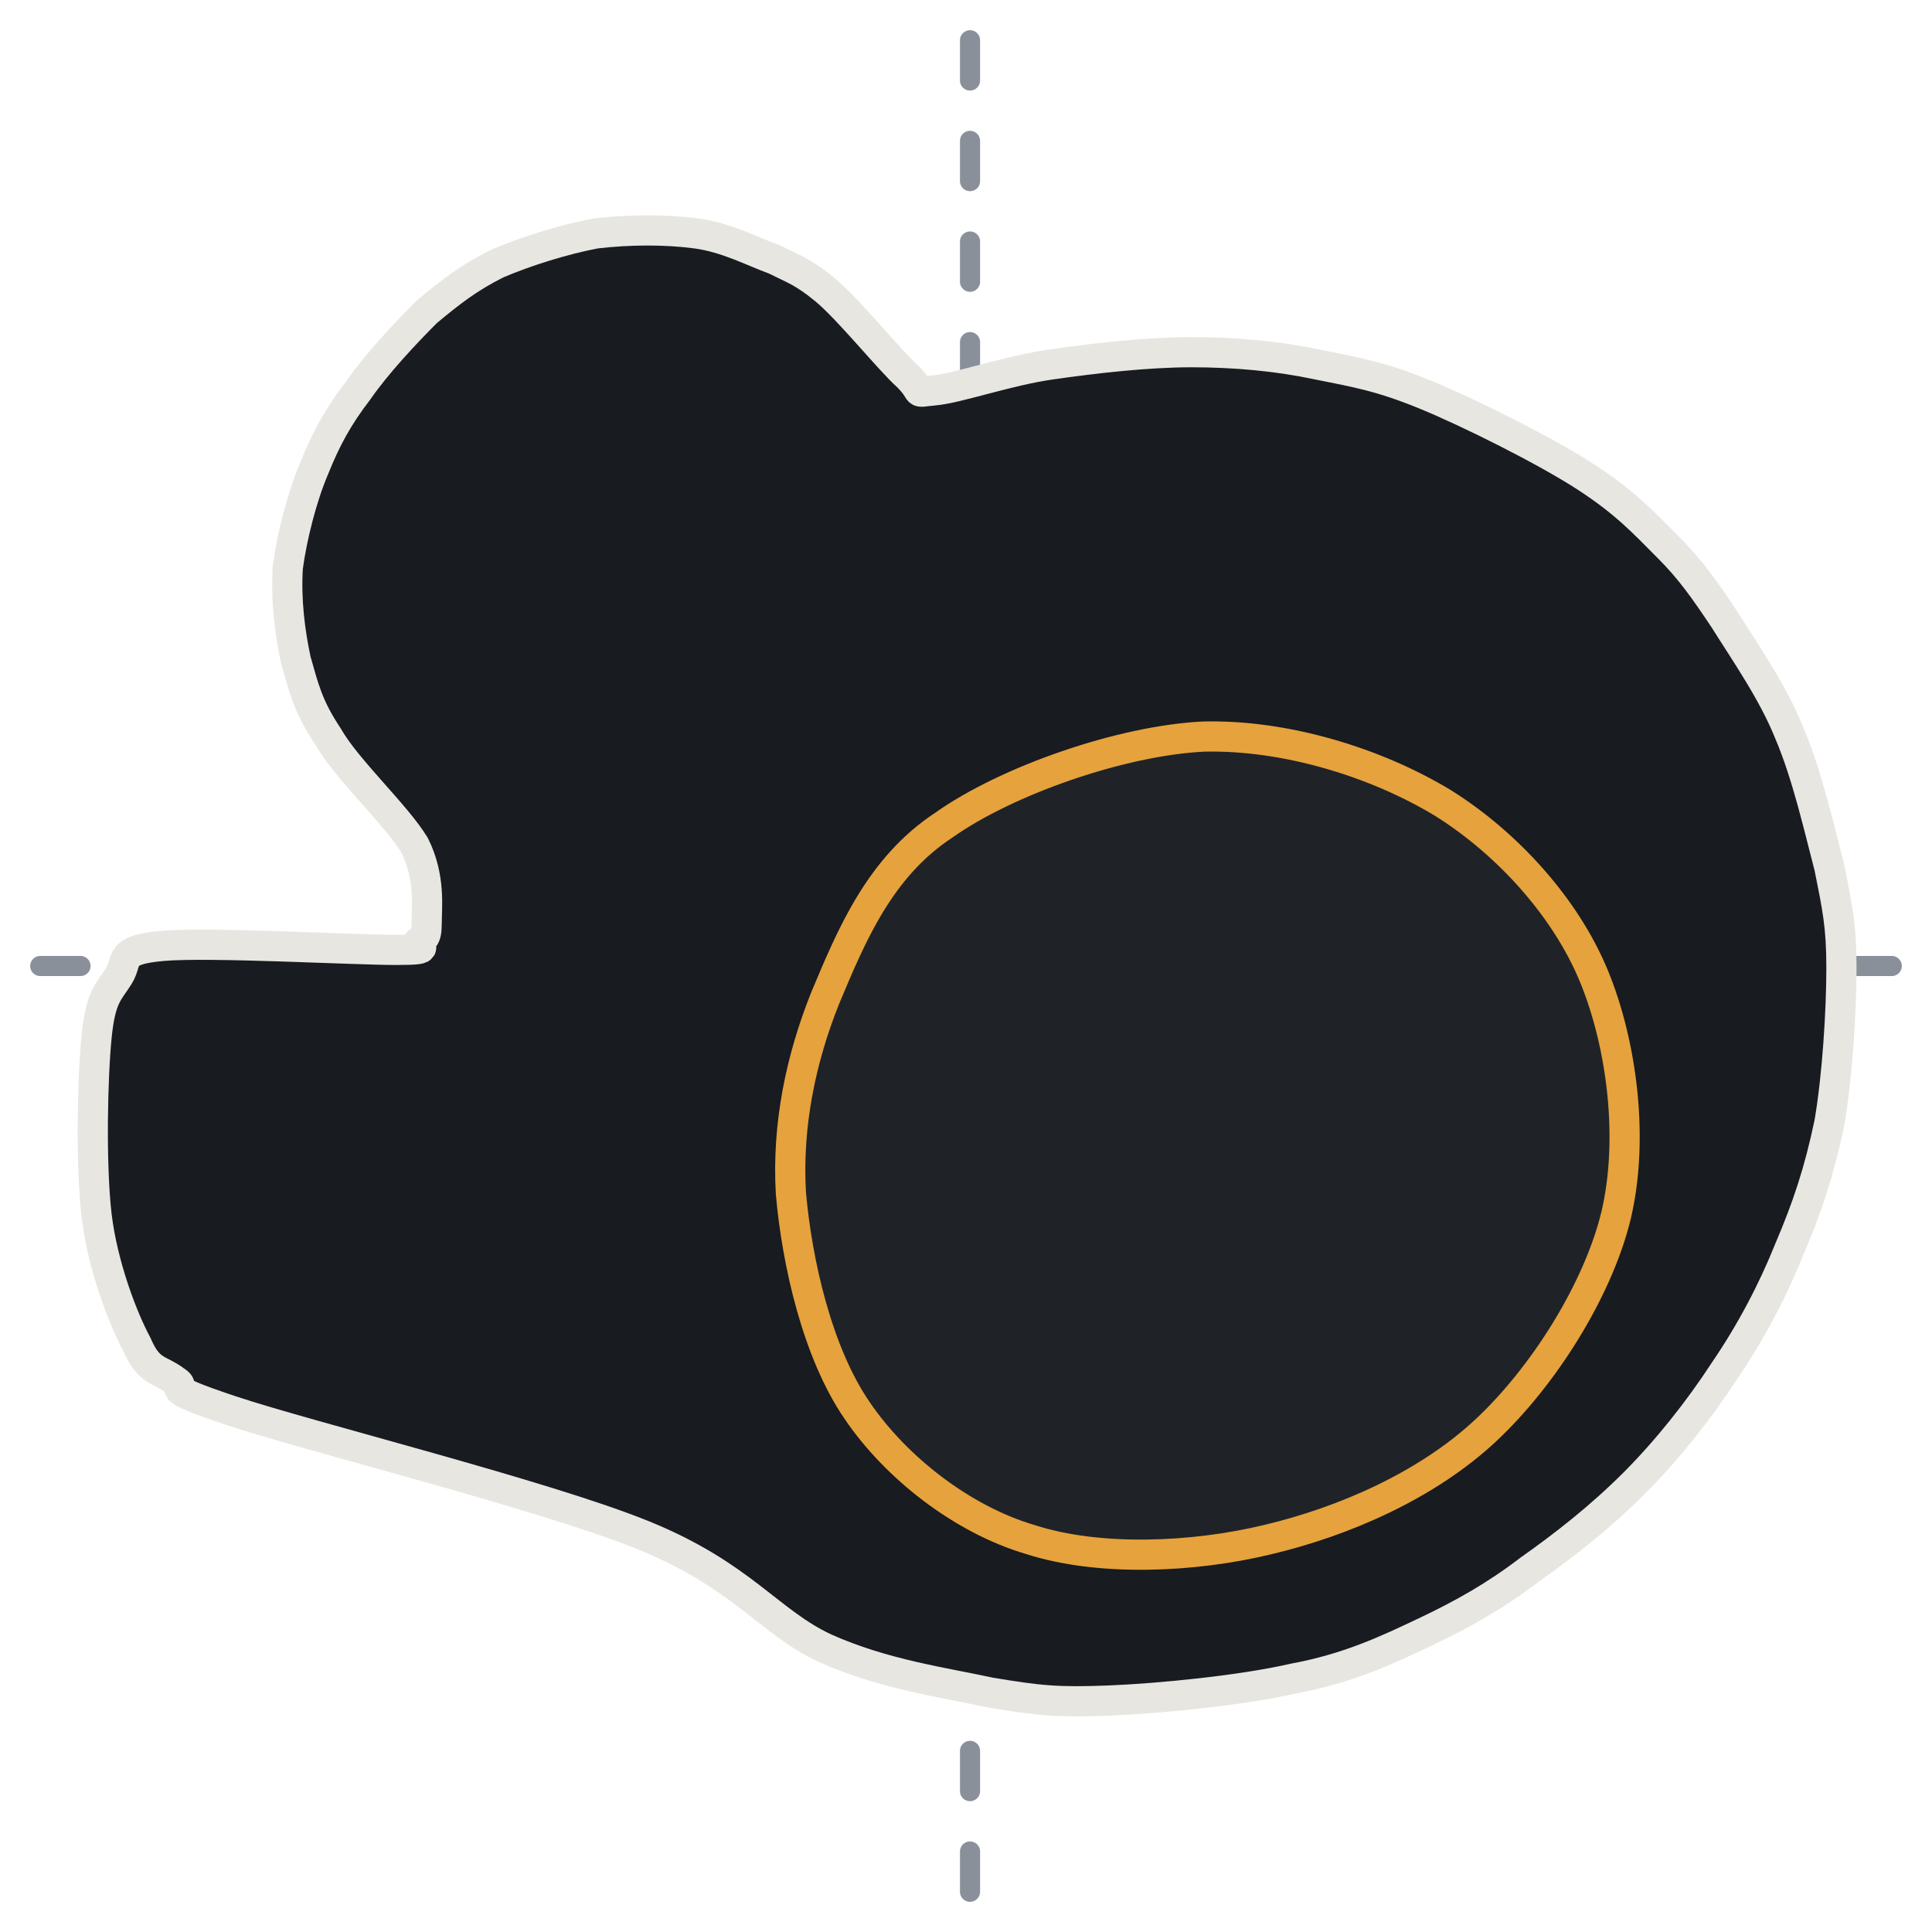
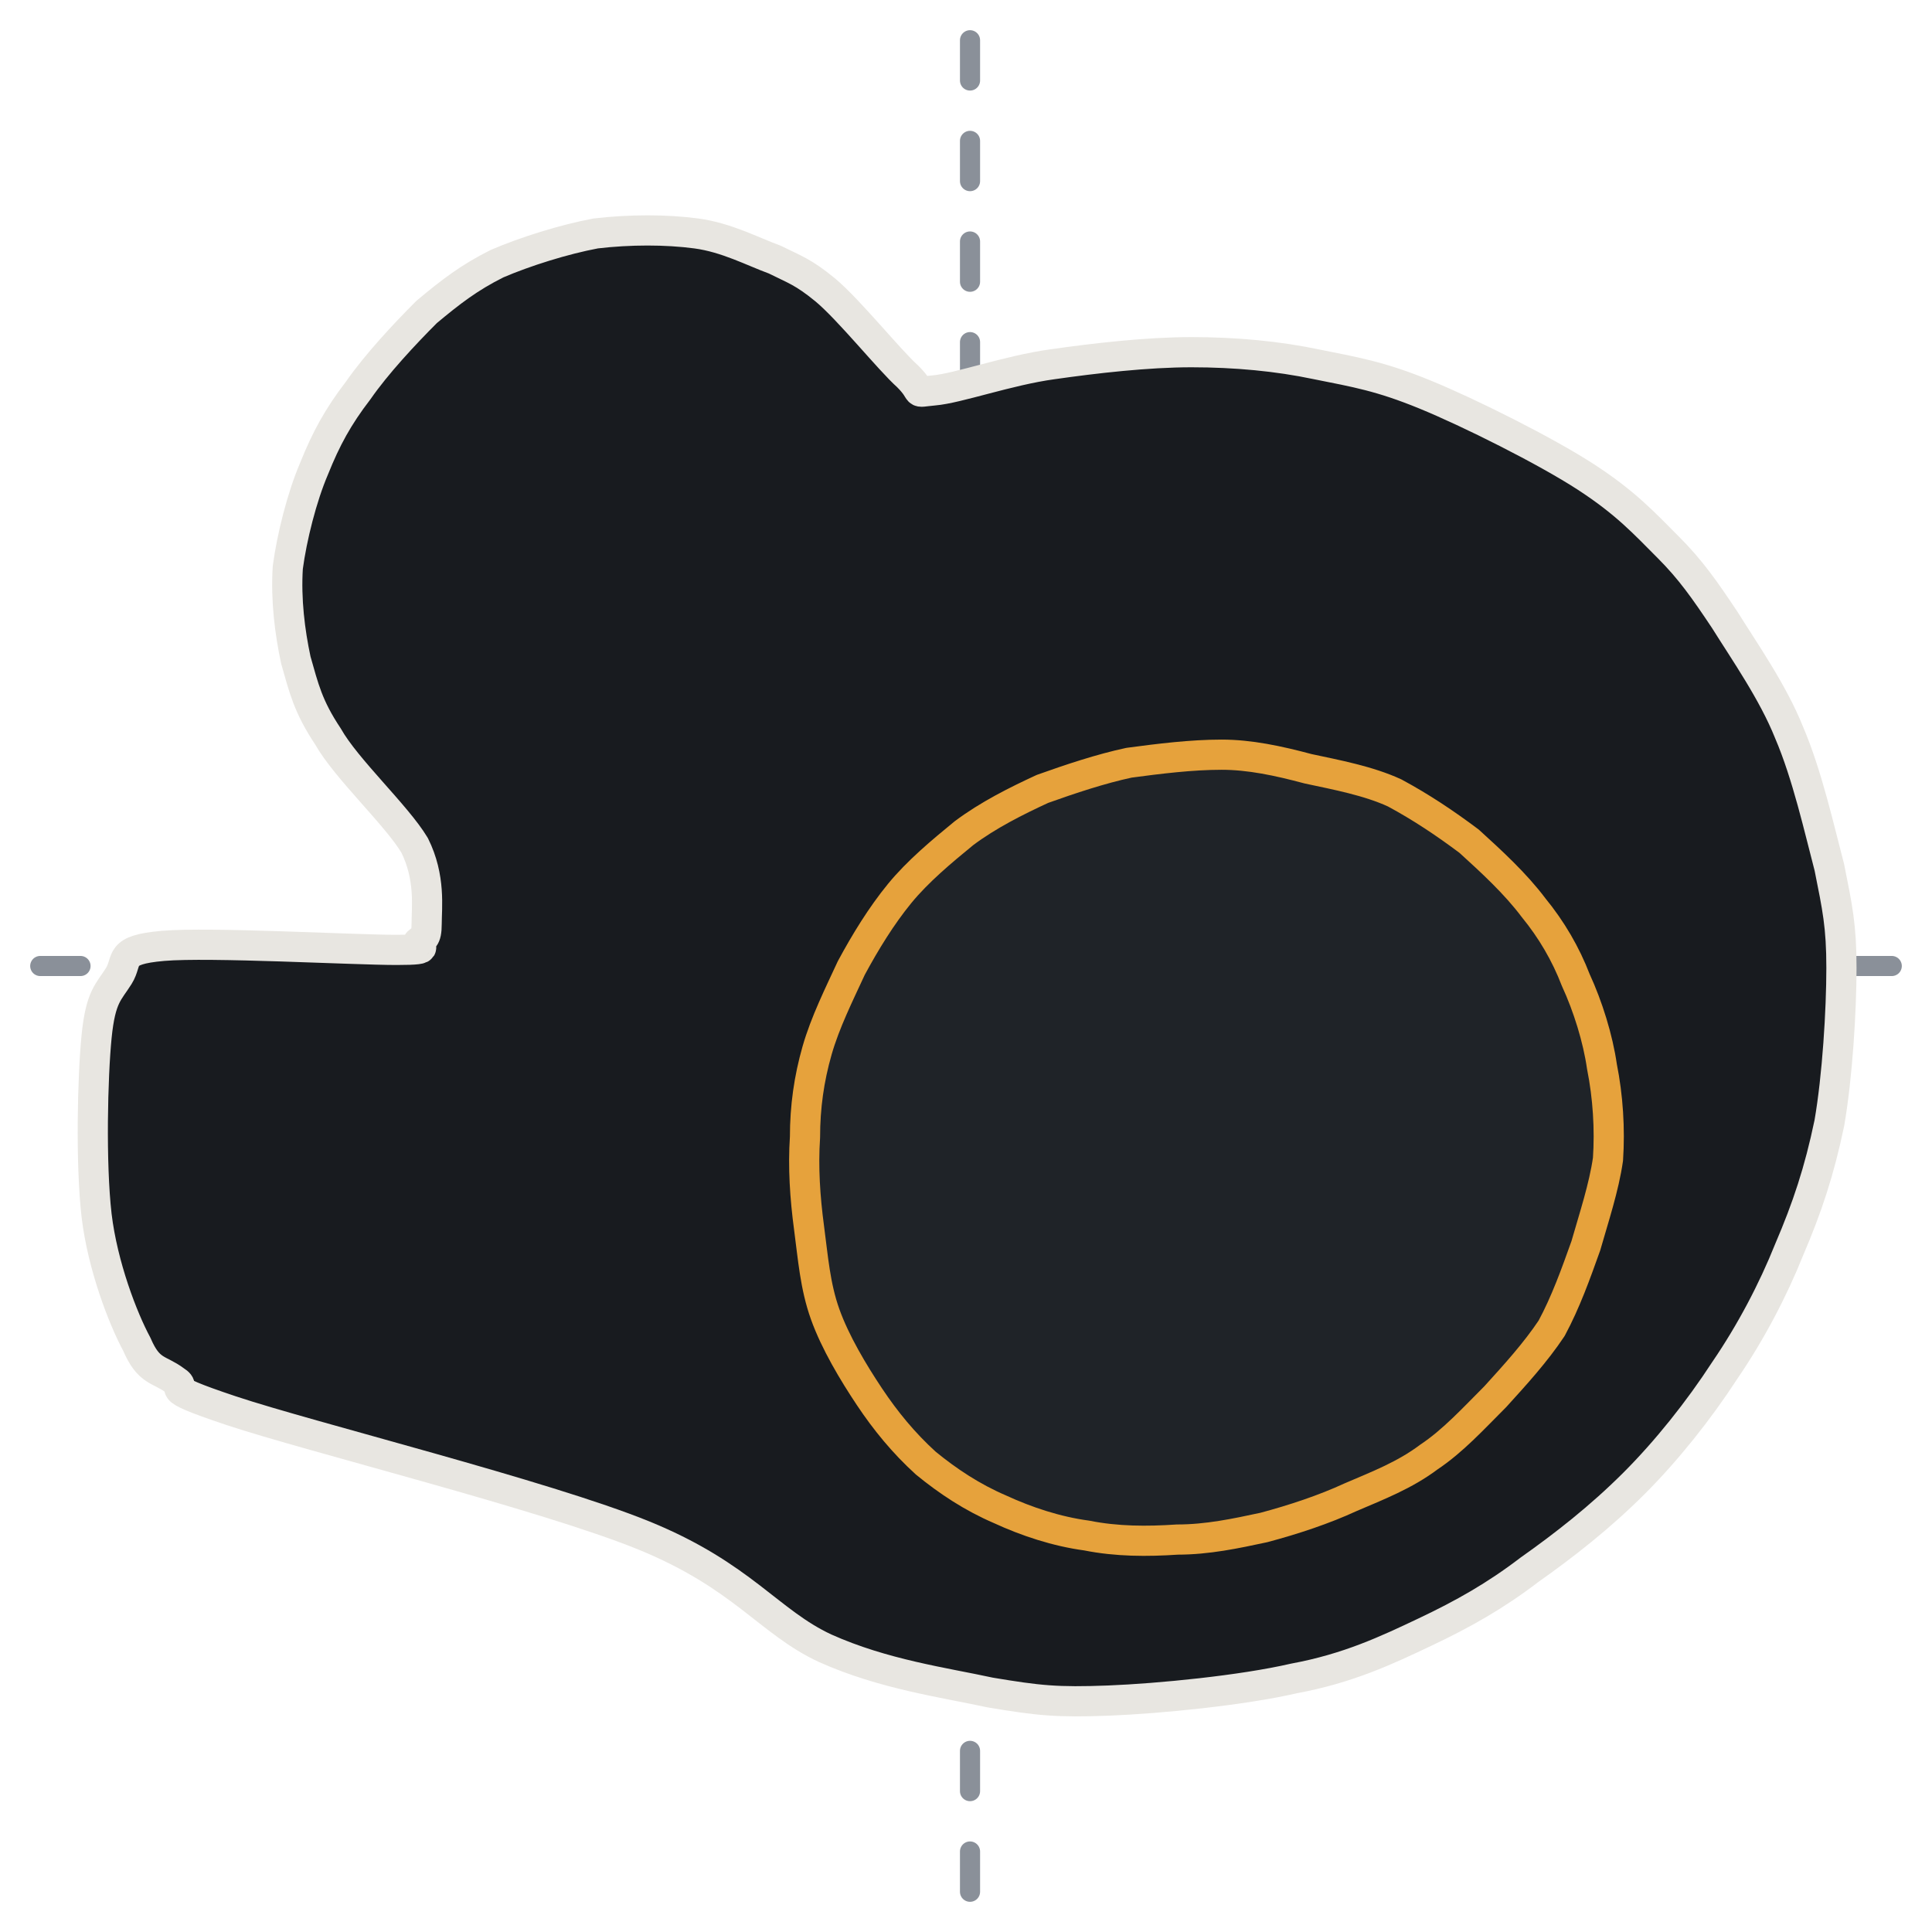
<svg xmlns="http://www.w3.org/2000/svg" viewBox="0 0 96 96" width="96" height="96" role="img" aria-label="Jabra Elite Active 65t left earbud">
  <path d="M48.2 2.0L48.2 4.0M48.2 7.0L48.2 9.0M48.2 12.0L48.2 14.0M48.2 17.0L48.2 19.0M48.2 22.0L48.2 24.0M48.2 27.0L48.2 29.0M48.2 32.0L48.2 34.0M48.2 37.0L48.2 39.0M48.2 42.0L48.2 44.0M48.2 47.0L48.2 49.0M48.2 52.0L48.2 54.0M48.2 57.0L48.2 59.0M48.2 62.0L48.2 64.0M48.2 67.0L48.2 69.0M48.2 72.0L48.2 74.0M48.2 77.0L48.2 79.0M48.2 82.0L48.2 84.0M48.2 87.0L48.2 89.0M48.2 92.0L48.2 94.0M2.0 48.0L4.0 48.0M7.0 48.0L9.0 48.0M12.0 48.0L14.0 48.0M17.0 48.0L19.0 48.0M22.0 48.0L24.0 48.0M27.0 48.0L29.0 48.0M32.0 48.0L34.0 48.0M37.0 48.0L39.0 48.0M42.0 48.0L44.0 48.0M47.0 48.0L49.0 48.0M52.0 48.0L54.0 48.0M57.0 48.0L59.0 48.0M62.0 48.0L64.0 48.0M67.0 48.0L69.0 48.0M72.0 48.0L74.0 48.0M77.0 48.0L79.0 48.0M82.0 48.0L84.0 48.0M87.0 48.0L89.0 48.0M92.0 48.0L94.0 48.0" fill="none" stroke="#8A9099" stroke-width="1.0" stroke-linecap="round" stroke-linejoin="round" />
  <path d="M29.6 11.6C31.3 11.4 33.1 11.4 34.6 11.6C36.1 11.8 37.4 12.5 38.5 12.9C39.5 13.4 39.9 13.5 41.0 14.4C42.2 15.4 44.2 17.9 45.1 18.7C46.0 19.6 45.3 19.5 46.4 19.4C47.6 19.3 50.1 18.4 52.3 18.1C54.4 17.8 57.0 17.5 59.2 17.5C61.4 17.5 63.5 17.7 65.4 18.1C67.4 18.5 68.6 18.7 70.8 19.6C73.0 20.5 76.8 22.4 78.8 23.7C80.8 25.0 81.7 26.0 82.9 27.2C84.0 28.3 84.7 29.3 85.7 30.8C86.7 32.4 88.1 34.4 88.9 36.4C89.8 38.5 90.4 41.2 90.9 43.1C91.3 45.1 91.5 46.0 91.5 48.1C91.5 50.2 91.3 53.5 90.9 55.8C90.4 58.2 89.8 60.0 88.9 62.1C88.1 64.1 87.0 66.2 85.7 68.1C84.4 70.1 82.8 72.1 81.2 73.7C79.5 75.4 77.7 76.8 76.0 78.0C74.3 79.3 72.7 80.2 70.8 81.1C68.9 82.0 67.0 82.9 64.3 83.4C61.7 84.0 57.6 84.4 55.1 84.5C52.5 84.6 51.6 84.5 49.2 84.1C46.9 83.6 43.9 83.2 41.0 81.9C38.2 80.6 36.9 78.3 32.0 76.3C27.1 74.3 15.4 71.4 11.5 70.1C7.6 68.8 9.5 69.1 8.7 68.6C7.9 68.0 7.4 68.2 6.8 66.8C6.1 65.5 5.1 62.9 4.8 60.4C4.5 57.8 4.6 53.5 4.8 51.5C5.0 49.5 5.4 49.3 5.9 48.5C6.4 47.7 5.8 47.2 8.1 47.0C10.4 46.8 17.6 47.2 19.7 47.2C21.8 47.2 20.5 47.0 20.8 46.8C21.0 46.6 21.2 46.7 21.2 45.9C21.2 45.1 21.4 43.6 20.6 42.0C19.7 40.5 17.2 38.2 16.3 36.6C15.3 35.1 15.1 34.2 14.7 32.8C14.4 31.4 14.2 29.8 14.3 28.2C14.5 26.7 15.0 24.7 15.6 23.3C16.2 21.8 16.8 20.7 17.8 19.4C18.7 18.1 20.1 16.6 21.2 15.5C22.4 14.5 23.3 13.8 24.7 13.1C26.1 12.5 28.0 11.9 29.6 11.6Z" fill="#181B1F" stroke="#E8E6E1" stroke-width="1.5" stroke-linecap="round" stroke-linejoin="round" />
-   <path d="M59.8 36.6C63.9 36.5 68.4 37.9 71.7 39.9C74.9 41.9 77.8 45.1 79.2 48.5C80.6 51.9 81.2 56.6 80.3 60.4C79.4 64.1 76.7 68.4 73.8 71.1C70.9 73.8 66.8 75.6 63.0 76.5C59.3 77.4 54.6 77.6 51.2 76.5C47.8 75.5 44.5 72.9 42.6 70.1C40.6 67.2 39.6 62.7 39.3 59.3C39.1 55.9 39.8 52.6 41.0 49.6C42.3 46.5 43.7 43.1 46.9 41.0C50.0 38.8 55.7 36.8 59.8 36.6Z" fill="#1F2328" stroke="#E6A23C" stroke-width="1.5" stroke-linecap="round" stroke-linejoin="round" />
+   <path d="M65.0 38.2C66.4 38.5 68.0 38.8 69.3 39.4C70.6 40.1 71.8 40.9 73.0 41.8C74.1 42.8 75.3 43.9 76.2 45.1C77.1 46.2 77.8 47.4 78.3 48.7C78.9 50.0 79.4 51.6 79.6 53.0C79.9 54.5 80.0 56.1 79.9 57.6C79.7 59.0 79.2 60.5 78.8 61.9C78.3 63.3 77.8 64.7 77.1 66.0C76.3 67.2 75.3 68.3 74.3 69.4C73.2 70.5 72.2 71.6 71.0 72.4C69.8 73.3 68.5 73.8 67.1 74.4C65.8 75.0 64.3 75.5 62.8 75.9C61.4 76.2 60.0 76.5 58.5 76.5C57.0 76.6 55.5 76.6 54.0 76.3C52.5 76.1 51.0 75.6 49.7 75.0C48.3 74.4 47.1 73.6 46.0 72.7C44.9 71.7 44.0 70.6 43.2 69.4C42.4 68.2 41.5 66.7 41.0 65.3C40.5 63.9 40.4 62.5 40.2 61.0C40.0 59.5 39.9 58.0 40.0 56.5C40.0 55.0 40.2 53.6 40.6 52.2C41.0 50.8 41.7 49.4 42.3 48.1C43.0 46.8 43.8 45.5 44.7 44.4C45.6 43.3 46.8 42.3 47.9 41.4C49.1 40.5 50.5 39.8 51.8 39.2C53.2 38.7 54.7 38.2 56.1 37.9C57.6 37.7 59.2 37.5 60.7 37.5C62.1 37.5 63.5 37.8 65.0 38.2Z" fill="#1F2328" stroke="#E6A23C" stroke-width="1.5" stroke-linecap="round" stroke-linejoin="round" />
</svg>
